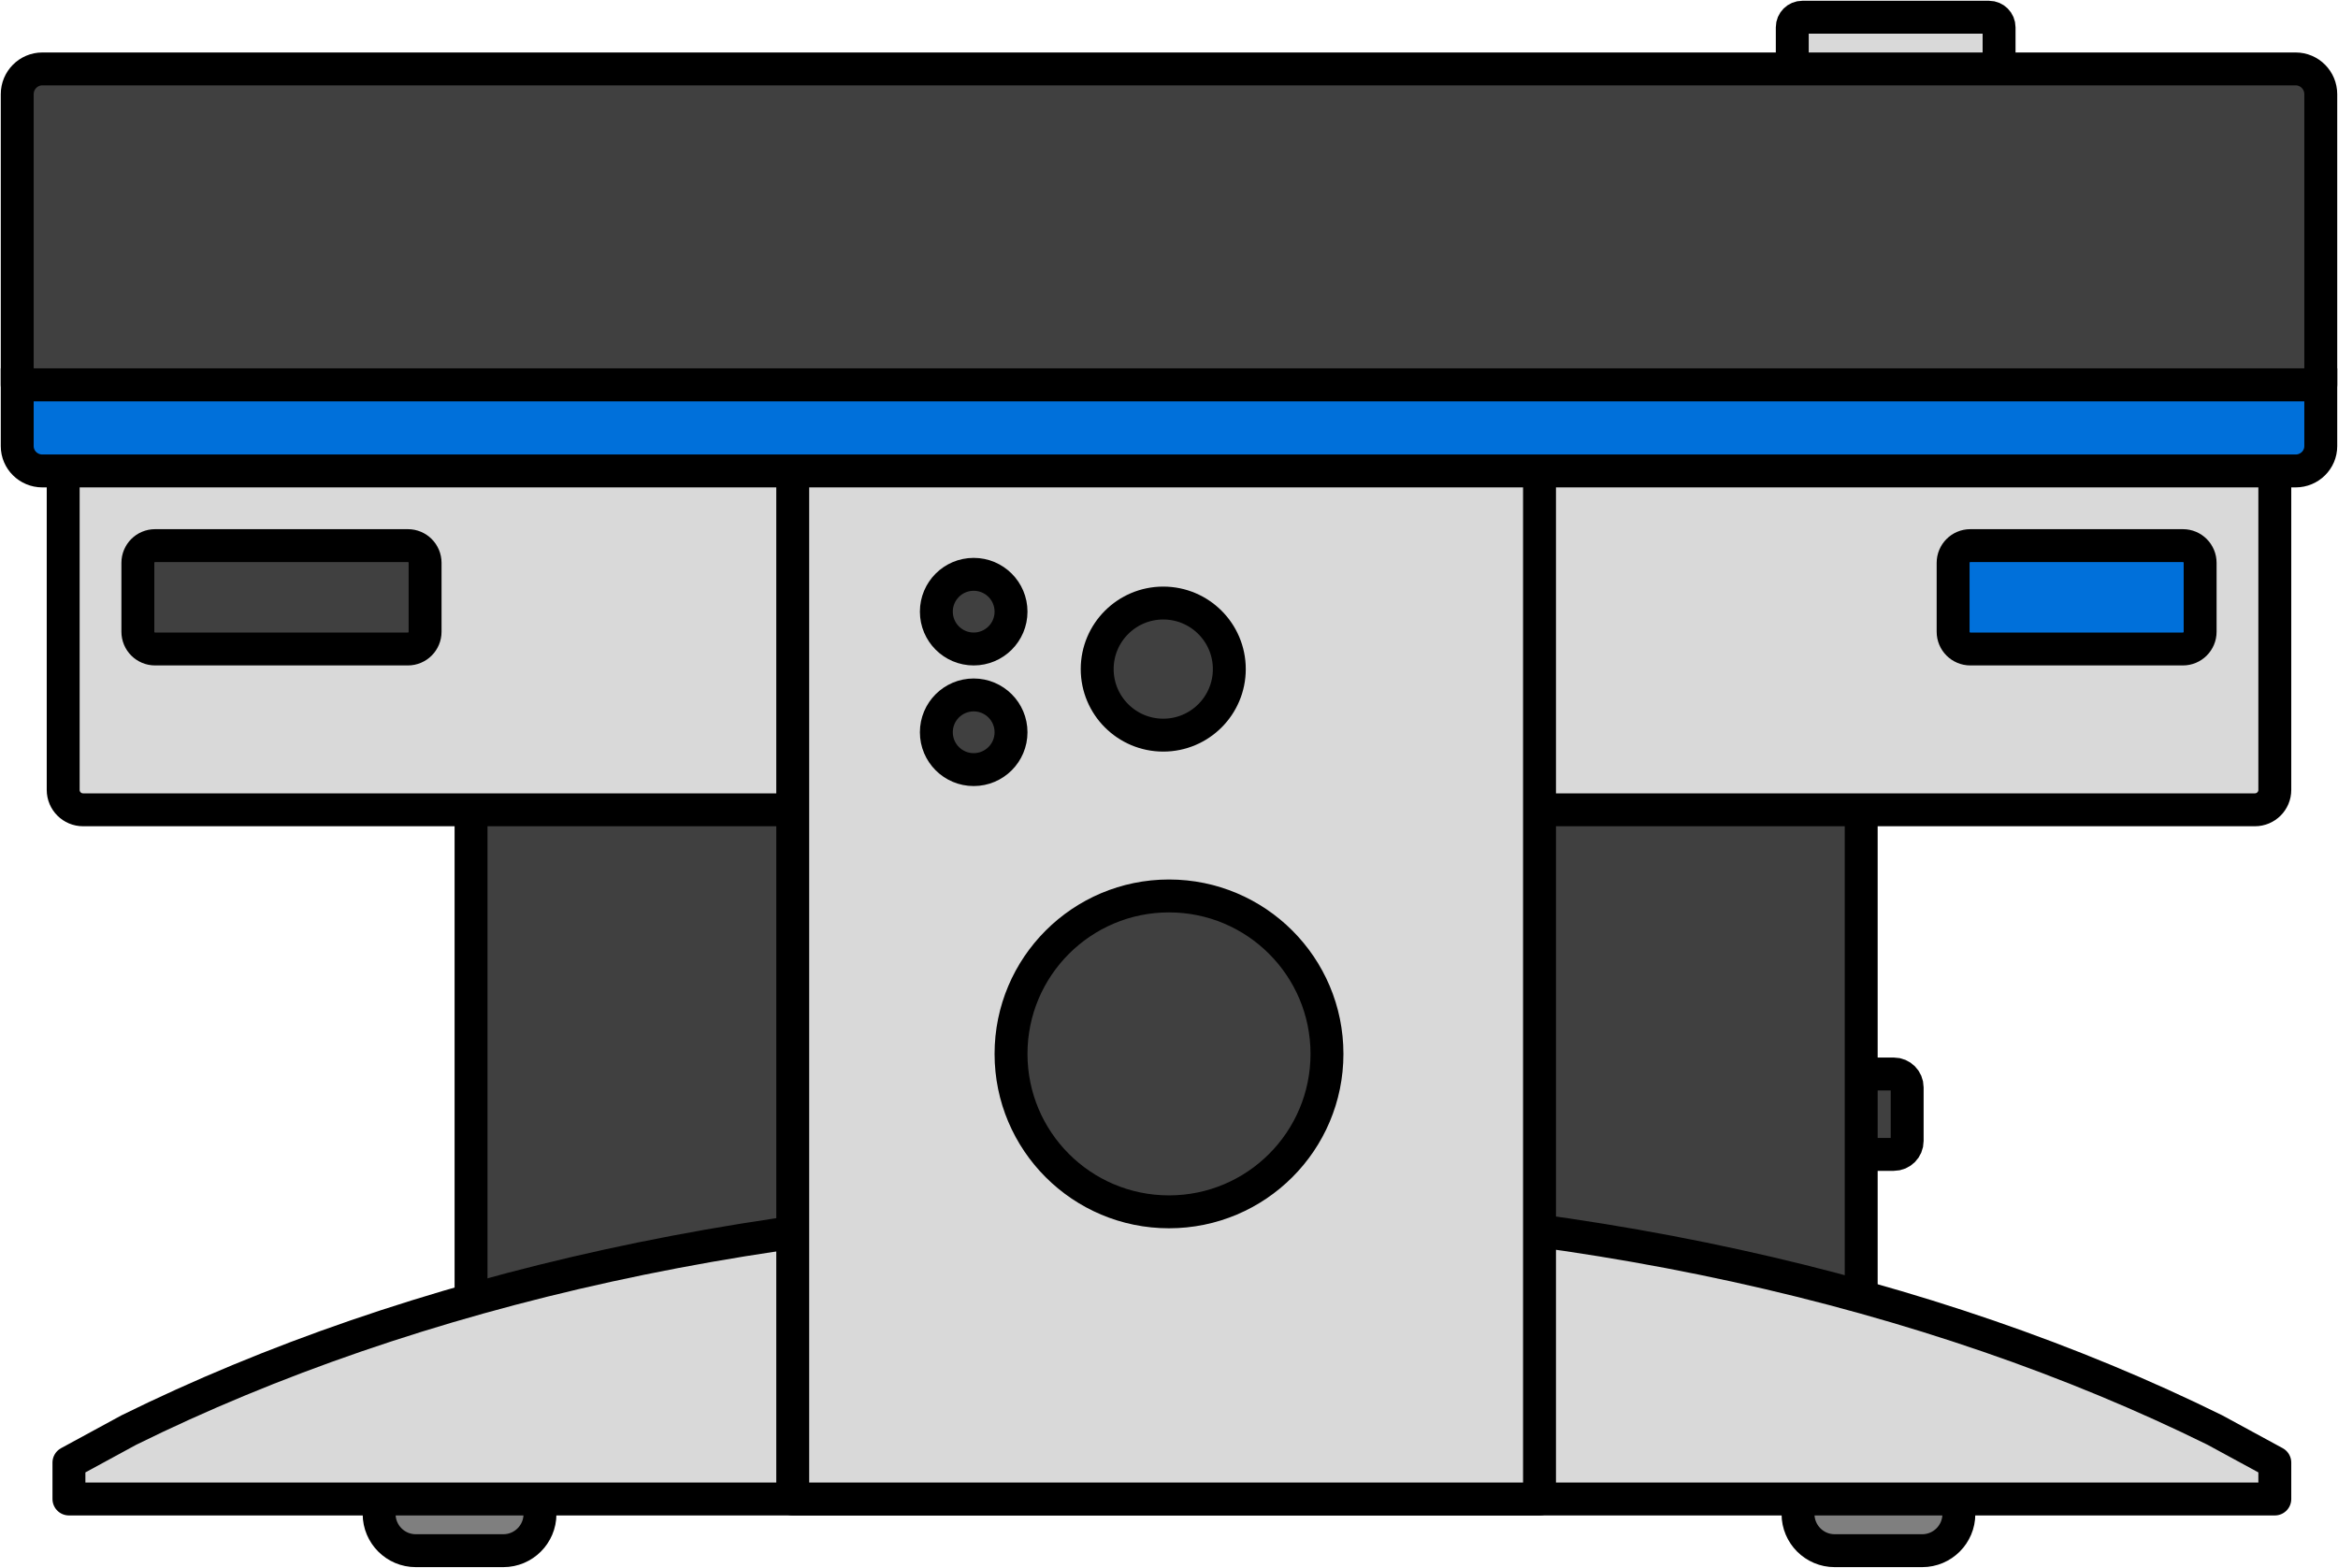
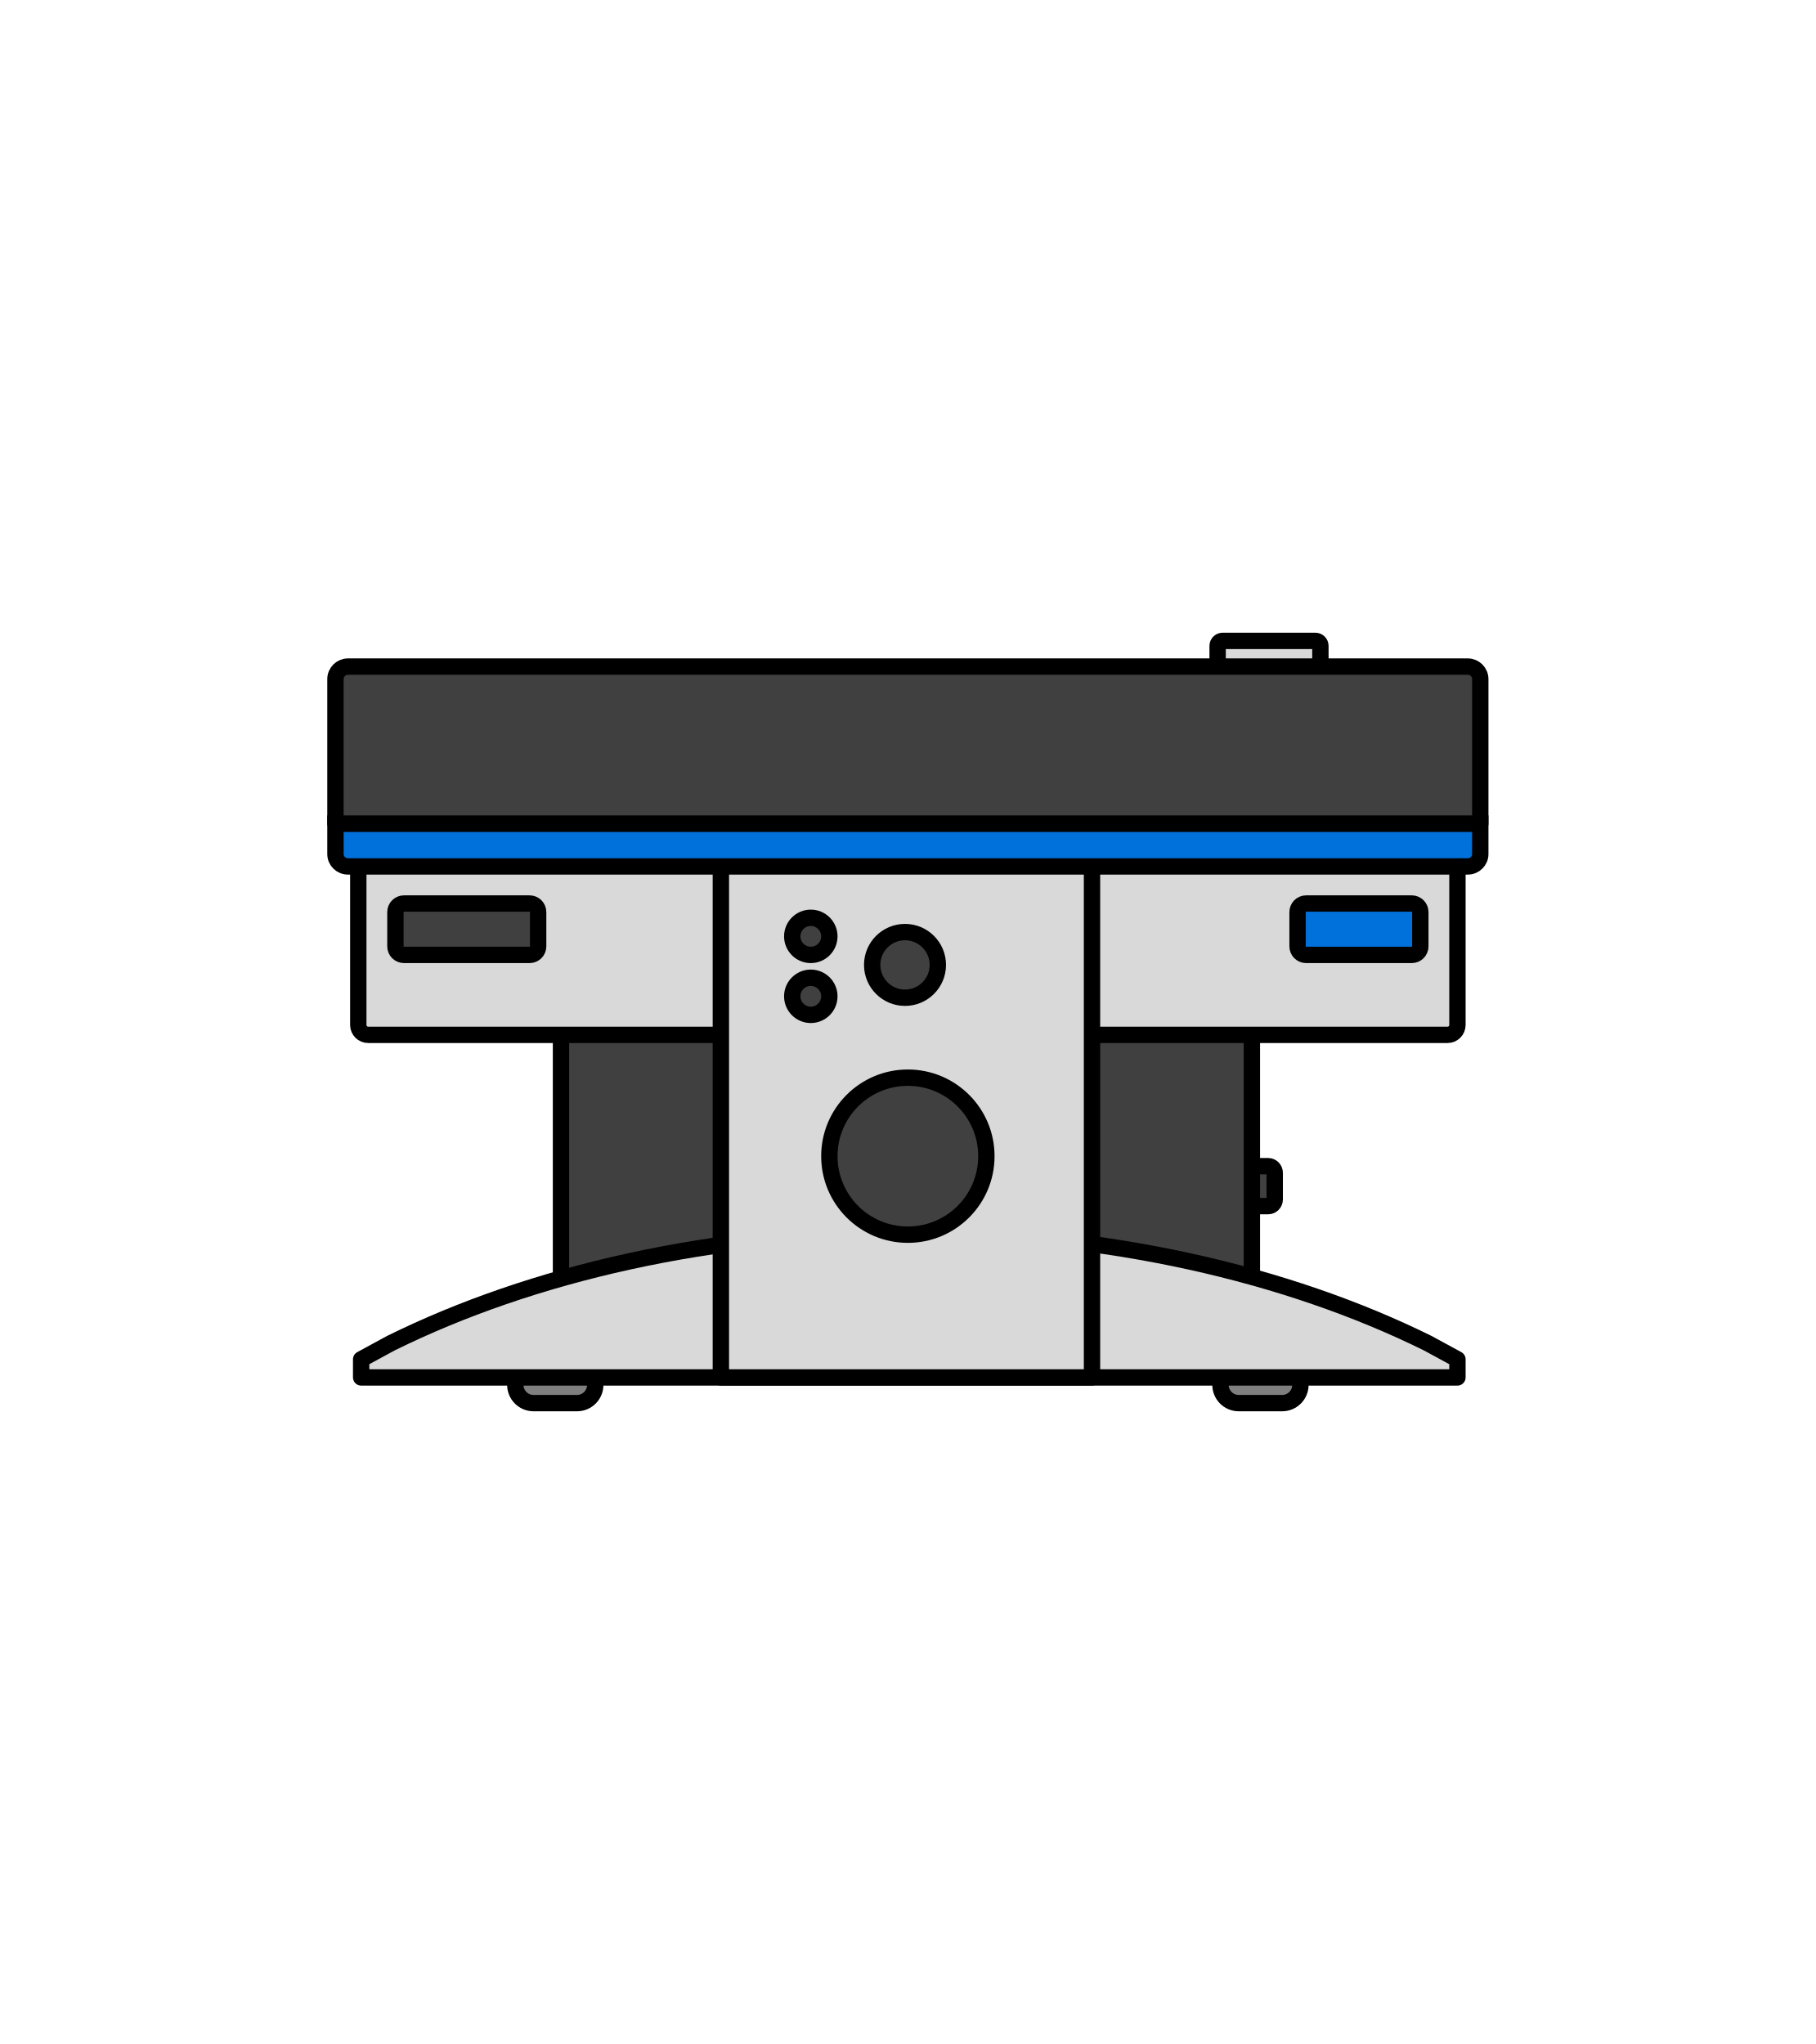
- <svg xmlns="http://www.w3.org/2000/svg" width="407" height="273" xml:space="preserve" overflow="hidden">
+ <svg xmlns="http://www.w3.org/2000/svg" width="636.0px" height="716.0px" xml:space="preserve" overflow="hidden" viewBox="-114.5 -221.5 636.0 716.0">
+   <rect id="bounding-box" x="-114.5" y="-221.5" width="636.0" height="716.0" fill="none" pointer-events="all" />
  <g transform="translate(-1651 -506)">
    <path d="M1963 510.754C1963 509.786 1963.79 509 1964.75 509L1997.25 509C1998.21 509 1999 509.786 1999 510.754L1999 547.246C1999 548.215 1998.21 549 1997.25 549L1964.75 549C1963.79 549 1963 548.215 1963 547.246Z" stroke="#000000" stroke-width="5.729" stroke-linecap="round" stroke-linejoin="round" stroke-miterlimit="10" fill="#D9D9D9" fill-rule="evenodd" />
    <path d="M1738.62 745C1742.14 745 1745 747.857 1745 751.381L1745 769.619C1745 773.143 1742.14 776 1738.62 776L1723.38 776C1719.86 776 1717 773.143 1717 769.619L1717 751.381C1717 747.857 1719.86 745 1723.38 745Z" stroke="#000000" stroke-width="5.729" stroke-miterlimit="8" fill="#7F7F7F" fill-rule="evenodd" />
    <path d="M1985.62 745C1989.14 745 1992 747.857 1992 751.381L1992 769.619C1992 773.143 1989.14 776 1985.62 776L1970.38 776C1966.86 776 1964 773.143 1964 769.619L1964 751.381C1964 747.857 1966.86 745 1970.38 745Z" stroke="#000000" stroke-width="5.729" stroke-miterlimit="8" fill="#7F7F7F" fill-rule="evenodd" />
    <path d="M1937 695.333C1937 694.045 1938.04 693 1939.33 693L1980.67 693C1981.96 693 1983 694.045 1983 695.333L1983 704.667C1983 705.955 1981.96 707 1980.67 707L1939.33 707C1938.04 707 1937 705.955 1937 704.667Z" stroke="#000000" stroke-width="5.729" stroke-linecap="round" stroke-linejoin="round" stroke-miterlimit="10" fill="#404040" fill-rule="evenodd" />
    <path d="M1733 633.652C1733 631.635 1734.63 630 1736.65 630L1821.35 630C1823.37 630 1825 631.635 1825 633.652L1825 745.349C1825 747.365 1823.37 749 1821.35 749L1736.65 749C1734.63 749 1733 747.365 1733 745.349Z" stroke="#000000" stroke-width="5.729" stroke-linecap="round" stroke-linejoin="round" stroke-miterlimit="10" fill="#404040" fill-rule="evenodd" />
    <rect x="1883" y="630" width="92" height="119" stroke="#000000" stroke-width="5.729" stroke-linecap="round" stroke-linejoin="round" stroke-miterlimit="10" fill="#404040" />
    <path d="M1855 716C1923.97 716 1987.22 730.633 2036.56 754.991L2047 760.666 2047 767 1663 767 1663 760.666 1673.44 754.991C1722.78 730.633 1786.03 716 1855 716Z" stroke="#000000" stroke-width="5.729" stroke-linecap="round" stroke-linejoin="round" stroke-miterlimit="10" fill="#D9D9D9" fill-rule="evenodd" />
    <path d="M1662 579.46C1662 577.549 1663.55 576 1665.46 576L2043.54 576C2045.45 576 2047 577.549 2047 579.46L2047 643.54C2047 645.451 2045.45 647 2043.54 647L1665.46 647C1663.55 647 1662 645.451 1662 643.54Z" stroke="#000000" stroke-width="5.729" stroke-linecap="round" stroke-linejoin="round" stroke-miterlimit="10" fill="#D9D9D9" fill-rule="evenodd" />
    <rect x="1789" y="576" width="130" height="191" stroke="#000000" stroke-width="5.729" stroke-linecap="round" stroke-linejoin="round" stroke-miterlimit="10" fill="#D9D9D9" />
    <path d="M1991 604C1991 602.343 1992.34 601 1994 601L2031 601C2032.66 601 2034 602.343 2034 604L2034 616C2034 617.657 2032.66 619 2031 619L1994 619C1992.34 619 1991 617.657 1991 616Z" stroke="#000000" stroke-width="5.729" stroke-linecap="round" stroke-linejoin="round" stroke-miterlimit="10" fill="#0070DA" fill-rule="evenodd" />
    <path d="M1675 604C1675 602.343 1676.34 601 1678 601L1722 601C1723.66 601 1725 602.343 1725 604L1725 616C1725 617.657 1723.66 619 1722 619L1678 619C1676.34 619 1675 617.657 1675 616Z" stroke="#000000" stroke-width="5.729" stroke-linecap="round" stroke-linejoin="round" stroke-miterlimit="10" fill="#404040" fill-rule="evenodd" />
    <path d="M1827 689.5C1827 674.312 1839.31 662 1854.5 662 1869.69 662 1882 674.312 1882 689.5 1882 704.688 1869.69 717 1854.5 717 1839.31 717 1827 704.688 1827 689.5Z" stroke="#000000" stroke-width="5.729" stroke-linecap="round" stroke-linejoin="round" stroke-miterlimit="10" fill="#404040" fill-rule="evenodd" />
    <path d="M1842 622.5C1842 616.149 1847.15 611 1853.5 611 1859.85 611 1865 616.149 1865 622.5 1865 628.851 1859.85 634 1853.5 634 1847.15 634 1842 628.851 1842 622.5Z" stroke="#000000" stroke-width="5.729" stroke-linecap="round" stroke-linejoin="round" stroke-miterlimit="10" fill="#404040" fill-rule="evenodd" />
    <path d="M1814 612.5C1814 608.91 1816.91 606 1820.5 606 1824.09 606 1827 608.91 1827 612.5 1827 616.09 1824.09 619 1820.5 619 1816.91 619 1814 616.09 1814 612.5Z" stroke="#000000" stroke-width="5.729" stroke-linecap="round" stroke-linejoin="round" stroke-miterlimit="10" fill="#404040" fill-rule="evenodd" />
    <path d="M1814 633.5C1814 629.91 1816.91 627 1820.5 627 1824.09 627 1827 629.91 1827 633.5 1827 637.09 1824.09 640 1820.5 640 1816.91 640 1814 637.09 1814 633.5Z" stroke="#000000" stroke-width="5.729" stroke-linecap="round" stroke-linejoin="round" stroke-miterlimit="10" fill="#404040" fill-rule="evenodd" />
    <path d="M1654 573 2055 573 2055 583.681C2055 586.066 2053.04 588 2050.63 588L1658.37 588C1655.96 588 1654 586.066 1654 583.681L1654 573Z" stroke="#000000" stroke-width="5.729" stroke-miterlimit="8" fill="#0070DA" fill-rule="evenodd" />
    <path d="M1658.37 518 2050.63 518C2053.04 518 2055 519.97 2055 522.4L2055 573 1654 573 1654 522.4C1654 519.97 1655.96 518 1658.37 518Z" stroke="#000000" stroke-width="5.729" stroke-linecap="round" stroke-linejoin="round" stroke-miterlimit="10" fill="#404040" fill-rule="evenodd" />
  </g>
</svg>
